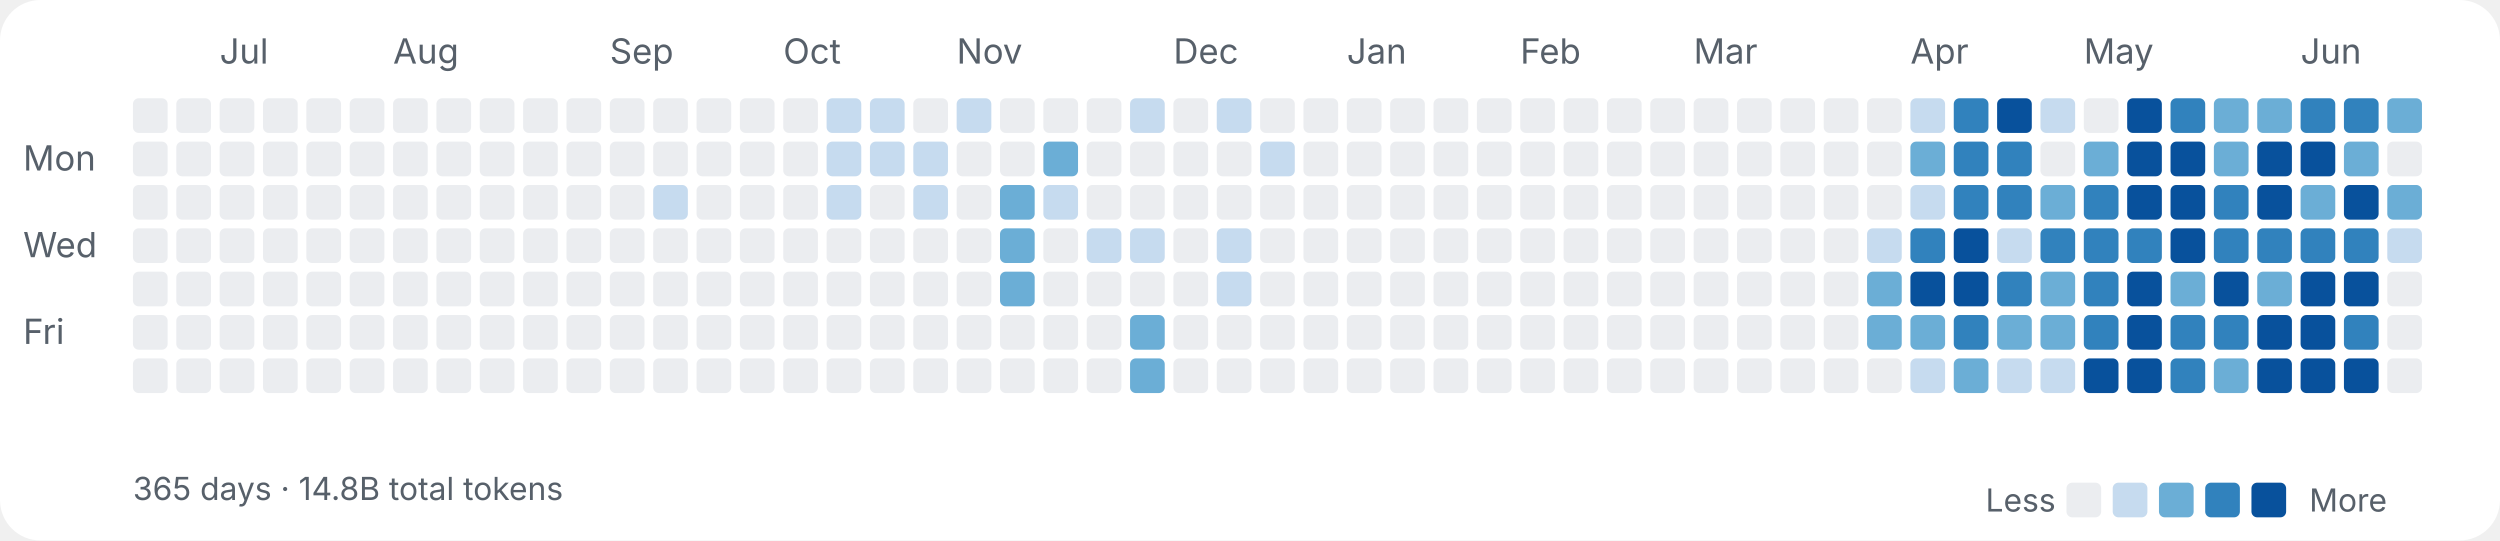
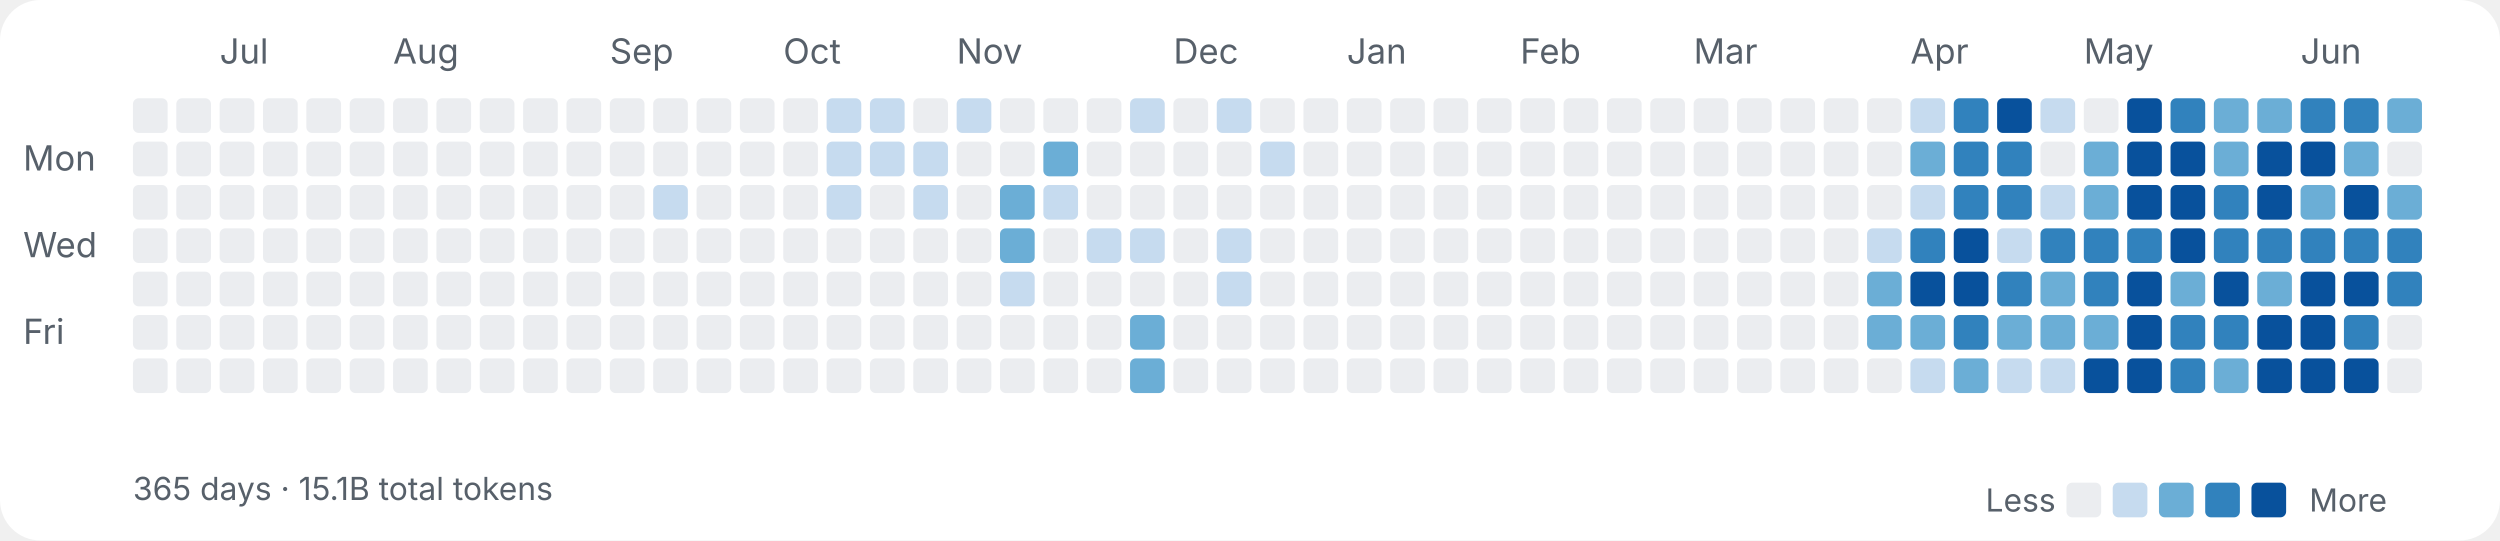
<svg xmlns="http://www.w3.org/2000/svg" width="865" height="187" viewBox="0 0 865 187" fill="none">
  <style>
.label{font:12px ui-sans-serif,system-ui,-apple-system,sans-serif;fill:#57606a}
.sub{font:11px ui-sans-serif,system-ui,-apple-system,sans-serif;fill:#57606a}
</style>
  <rect width="100%" height="100%" rx="14" fill="#ffffff" />
  <text class="label" x="8" y="59">Mon</text>
  <text class="label" x="8" y="89">Wed</text>
  <text class="label" x="8" y="119">Fri</text>
  <rect x="46" y="34" width="12" height="12" rx="2" fill="#ebedf0" />
  <rect x="46" y="49" width="12" height="12" rx="2" fill="#ebedf0" />
  <rect x="46" y="64" width="12" height="12" rx="2" fill="#ebedf0" />
  <rect x="46" y="79" width="12" height="12" rx="2" fill="#ebedf0" />
  <rect x="46" y="94" width="12" height="12" rx="2" fill="#ebedf0" />
  <rect x="46" y="109" width="12" height="12" rx="2" fill="#ebedf0" />
  <rect x="46" y="124" width="12" height="12" rx="2" fill="#ebedf0" />
  <rect x="61" y="34" width="12" height="12" rx="2" fill="#ebedf0" />
  <rect x="61" y="49" width="12" height="12" rx="2" fill="#ebedf0" />
  <rect x="61" y="64" width="12" height="12" rx="2" fill="#ebedf0" />
  <rect x="61" y="79" width="12" height="12" rx="2" fill="#ebedf0" />
  <rect x="61" y="94" width="12" height="12" rx="2" fill="#ebedf0" />
  <rect x="61" y="109" width="12" height="12" rx="2" fill="#ebedf0" />
  <rect x="61" y="124" width="12" height="12" rx="2" fill="#ebedf0" />
  <text class="label" x="76" y="22">Jul</text>
  <rect x="76" y="34" width="12" height="12" rx="2" fill="#ebedf0" />
  <rect x="76" y="49" width="12" height="12" rx="2" fill="#ebedf0" />
  <rect x="76" y="64" width="12" height="12" rx="2" fill="#ebedf0" />
  <rect x="76" y="79" width="12" height="12" rx="2" fill="#ebedf0" />
  <rect x="76" y="94" width="12" height="12" rx="2" fill="#ebedf0" />
  <rect x="76" y="109" width="12" height="12" rx="2" fill="#ebedf0" />
  <rect x="76" y="124" width="12" height="12" rx="2" fill="#ebedf0" />
  <rect x="91" y="34" width="12" height="12" rx="2" fill="#ebedf0" />
  <rect x="91" y="49" width="12" height="12" rx="2" fill="#ebedf0" />
  <rect x="91" y="64" width="12" height="12" rx="2" fill="#ebedf0" />
  <rect x="91" y="79" width="12" height="12" rx="2" fill="#ebedf0" />
  <rect x="91" y="94" width="12" height="12" rx="2" fill="#ebedf0" />
  <rect x="91" y="109" width="12" height="12" rx="2" fill="#ebedf0" />
  <rect x="91" y="124" width="12" height="12" rx="2" fill="#ebedf0" />
  <rect x="106" y="34" width="12" height="12" rx="2" fill="#ebedf0" />
  <rect x="106" y="49" width="12" height="12" rx="2" fill="#ebedf0" />
  <rect x="106" y="64" width="12" height="12" rx="2" fill="#ebedf0" />
  <rect x="106" y="79" width="12" height="12" rx="2" fill="#ebedf0" />
  <rect x="106" y="94" width="12" height="12" rx="2" fill="#ebedf0" />
  <rect x="106" y="109" width="12" height="12" rx="2" fill="#ebedf0" />
  <rect x="106" y="124" width="12" height="12" rx="2" fill="#ebedf0" />
  <rect x="121" y="34" width="12" height="12" rx="2" fill="#ebedf0" />
  <rect x="121" y="49" width="12" height="12" rx="2" fill="#ebedf0" />
  <rect x="121" y="64" width="12" height="12" rx="2" fill="#ebedf0" />
  <rect x="121" y="79" width="12" height="12" rx="2" fill="#ebedf0" />
  <rect x="121" y="94" width="12" height="12" rx="2" fill="#ebedf0" />
  <rect x="121" y="109" width="12" height="12" rx="2" fill="#ebedf0" />
  <rect x="121" y="124" width="12" height="12" rx="2" fill="#ebedf0" />
  <text class="label" x="136" y="22">Aug</text>
  <rect x="136" y="34" width="12" height="12" rx="2" fill="#ebedf0" />
  <rect x="136" y="49" width="12" height="12" rx="2" fill="#ebedf0" />
  <rect x="136" y="64" width="12" height="12" rx="2" fill="#ebedf0" />
  <rect x="136" y="79" width="12" height="12" rx="2" fill="#ebedf0" />
  <rect x="136" y="94" width="12" height="12" rx="2" fill="#ebedf0" />
  <rect x="136" y="109" width="12" height="12" rx="2" fill="#ebedf0" />
  <rect x="136" y="124" width="12" height="12" rx="2" fill="#ebedf0" />
  <rect x="151" y="34" width="12" height="12" rx="2" fill="#ebedf0" />
  <rect x="151" y="49" width="12" height="12" rx="2" fill="#ebedf0" />
  <rect x="151" y="64" width="12" height="12" rx="2" fill="#ebedf0" />
  <rect x="151" y="79" width="12" height="12" rx="2" fill="#ebedf0" />
  <rect x="151" y="94" width="12" height="12" rx="2" fill="#ebedf0" />
  <rect x="151" y="109" width="12" height="12" rx="2" fill="#ebedf0" />
  <rect x="151" y="124" width="12" height="12" rx="2" fill="#ebedf0" />
  <rect x="166" y="34" width="12" height="12" rx="2" fill="#ebedf0" />
  <rect x="166" y="49" width="12" height="12" rx="2" fill="#ebedf0" />
  <rect x="166" y="64" width="12" height="12" rx="2" fill="#ebedf0" />
  <rect x="166" y="79" width="12" height="12" rx="2" fill="#ebedf0" />
  <rect x="166" y="94" width="12" height="12" rx="2" fill="#ebedf0" />
  <rect x="166" y="109" width="12" height="12" rx="2" fill="#ebedf0" />
  <rect x="166" y="124" width="12" height="12" rx="2" fill="#ebedf0" />
  <rect x="181" y="34" width="12" height="12" rx="2" fill="#ebedf0" />
  <rect x="181" y="49" width="12" height="12" rx="2" fill="#ebedf0" />
  <rect x="181" y="64" width="12" height="12" rx="2" fill="#ebedf0" />
  <rect x="181" y="79" width="12" height="12" rx="2" fill="#ebedf0" />
  <rect x="181" y="94" width="12" height="12" rx="2" fill="#ebedf0" />
  <rect x="181" y="109" width="12" height="12" rx="2" fill="#ebedf0" />
  <rect x="181" y="124" width="12" height="12" rx="2" fill="#ebedf0" />
  <rect x="196" y="34" width="12" height="12" rx="2" fill="#ebedf0" />
  <rect x="196" y="49" width="12" height="12" rx="2" fill="#ebedf0" />
  <rect x="196" y="64" width="12" height="12" rx="2" fill="#ebedf0" />
  <rect x="196" y="79" width="12" height="12" rx="2" fill="#ebedf0" />
  <rect x="196" y="94" width="12" height="12" rx="2" fill="#ebedf0" />
  <rect x="196" y="109" width="12" height="12" rx="2" fill="#ebedf0" />
  <rect x="196" y="124" width="12" height="12" rx="2" fill="#ebedf0" />
  <text class="label" x="211" y="22">Sep</text>
  <rect x="211" y="34" width="12" height="12" rx="2" fill="#ebedf0" />
  <rect x="211" y="49" width="12" height="12" rx="2" fill="#ebedf0" />
  <rect x="211" y="64" width="12" height="12" rx="2" fill="#ebedf0" />
  <rect x="211" y="79" width="12" height="12" rx="2" fill="#ebedf0" />
  <rect x="211" y="94" width="12" height="12" rx="2" fill="#ebedf0" />
  <rect x="211" y="109" width="12" height="12" rx="2" fill="#ebedf0" />
  <rect x="211" y="124" width="12" height="12" rx="2" fill="#ebedf0" />
  <rect x="226" y="34" width="12" height="12" rx="2" fill="#ebedf0" />
  <rect x="226" y="49" width="12" height="12" rx="2" fill="#ebedf0" />
  <rect x="226" y="64" width="12" height="12" rx="2" fill="#c6dbef" />
  <rect x="226" y="79" width="12" height="12" rx="2" fill="#ebedf0" />
  <rect x="226" y="94" width="12" height="12" rx="2" fill="#ebedf0" />
  <rect x="226" y="109" width="12" height="12" rx="2" fill="#ebedf0" />
  <rect x="226" y="124" width="12" height="12" rx="2" fill="#ebedf0" />
  <rect x="241" y="34" width="12" height="12" rx="2" fill="#ebedf0" />
  <rect x="241" y="49" width="12" height="12" rx="2" fill="#ebedf0" />
  <rect x="241" y="64" width="12" height="12" rx="2" fill="#ebedf0" />
  <rect x="241" y="79" width="12" height="12" rx="2" fill="#ebedf0" />
  <rect x="241" y="94" width="12" height="12" rx="2" fill="#ebedf0" />
  <rect x="241" y="109" width="12" height="12" rx="2" fill="#ebedf0" />
  <rect x="241" y="124" width="12" height="12" rx="2" fill="#ebedf0" />
  <rect x="256" y="34" width="12" height="12" rx="2" fill="#ebedf0" />
  <rect x="256" y="49" width="12" height="12" rx="2" fill="#ebedf0" />
  <rect x="256" y="64" width="12" height="12" rx="2" fill="#ebedf0" />
  <rect x="256" y="79" width="12" height="12" rx="2" fill="#ebedf0" />
  <rect x="256" y="94" width="12" height="12" rx="2" fill="#ebedf0" />
  <rect x="256" y="109" width="12" height="12" rx="2" fill="#ebedf0" />
  <rect x="256" y="124" width="12" height="12" rx="2" fill="#ebedf0" />
  <text class="label" x="271" y="22">Oct</text>
  <rect x="271" y="34" width="12" height="12" rx="2" fill="#ebedf0" />
  <rect x="271" y="49" width="12" height="12" rx="2" fill="#ebedf0" />
  <rect x="271" y="64" width="12" height="12" rx="2" fill="#ebedf0" />
  <rect x="271" y="79" width="12" height="12" rx="2" fill="#ebedf0" />
  <rect x="271" y="94" width="12" height="12" rx="2" fill="#ebedf0" />
  <rect x="271" y="109" width="12" height="12" rx="2" fill="#ebedf0" />
  <rect x="271" y="124" width="12" height="12" rx="2" fill="#ebedf0" />
  <rect x="286" y="34" width="12" height="12" rx="2" fill="#c6dbef" />
  <rect x="286" y="49" width="12" height="12" rx="2" fill="#c6dbef" />
  <rect x="286" y="64" width="12" height="12" rx="2" fill="#c6dbef" />
  <rect x="286" y="79" width="12" height="12" rx="2" fill="#ebedf0" />
  <rect x="286" y="94" width="12" height="12" rx="2" fill="#ebedf0" />
  <rect x="286" y="109" width="12" height="12" rx="2" fill="#ebedf0" />
  <rect x="286" y="124" width="12" height="12" rx="2" fill="#ebedf0" />
  <rect x="301" y="34" width="12" height="12" rx="2" fill="#c6dbef" />
  <rect x="301" y="49" width="12" height="12" rx="2" fill="#c6dbef" />
  <rect x="301" y="64" width="12" height="12" rx="2" fill="#ebedf0" />
  <rect x="301" y="79" width="12" height="12" rx="2" fill="#ebedf0" />
  <rect x="301" y="94" width="12" height="12" rx="2" fill="#ebedf0" />
  <rect x="301" y="109" width="12" height="12" rx="2" fill="#ebedf0" />
  <rect x="301" y="124" width="12" height="12" rx="2" fill="#ebedf0" />
  <rect x="316" y="34" width="12" height="12" rx="2" fill="#ebedf0" />
  <rect x="316" y="49" width="12" height="12" rx="2" fill="#c6dbef" />
  <rect x="316" y="64" width="12" height="12" rx="2" fill="#c6dbef" />
  <rect x="316" y="79" width="12" height="12" rx="2" fill="#ebedf0" />
  <rect x="316" y="94" width="12" height="12" rx="2" fill="#ebedf0" />
  <rect x="316" y="109" width="12" height="12" rx="2" fill="#ebedf0" />
  <rect x="316" y="124" width="12" height="12" rx="2" fill="#ebedf0" />
  <text class="label" x="331" y="22">Nov</text>
  <rect x="331" y="34" width="12" height="12" rx="2" fill="#c6dbef" />
  <rect x="331" y="49" width="12" height="12" rx="2" fill="#ebedf0" />
  <rect x="331" y="64" width="12" height="12" rx="2" fill="#ebedf0" />
  <rect x="331" y="79" width="12" height="12" rx="2" fill="#ebedf0" />
  <rect x="331" y="94" width="12" height="12" rx="2" fill="#ebedf0" />
  <rect x="331" y="109" width="12" height="12" rx="2" fill="#ebedf0" />
  <rect x="331" y="124" width="12" height="12" rx="2" fill="#ebedf0" />
  <rect x="346" y="34" width="12" height="12" rx="2" fill="#ebedf0" />
  <rect x="346" y="49" width="12" height="12" rx="2" fill="#ebedf0" />
  <rect x="346" y="64" width="12" height="12" rx="2" fill="#6baed6" />
  <rect x="346" y="79" width="12" height="12" rx="2" fill="#6baed6" />
-   <rect x="346" y="94" width="12" height="12" rx="2" fill="#6baed6" />
+   <rect x="346" y="94" width="12" height="12" rx="2" fill="#c6dbef" />
  <rect x="346" y="109" width="12" height="12" rx="2" fill="#ebedf0" />
  <rect x="346" y="124" width="12" height="12" rx="2" fill="#ebedf0" />
  <rect x="361" y="34" width="12" height="12" rx="2" fill="#ebedf0" />
  <rect x="361" y="49" width="12" height="12" rx="2" fill="#6baed6" />
  <rect x="361" y="64" width="12" height="12" rx="2" fill="#c6dbef" />
  <rect x="361" y="79" width="12" height="12" rx="2" fill="#ebedf0" />
  <rect x="361" y="94" width="12" height="12" rx="2" fill="#ebedf0" />
  <rect x="361" y="109" width="12" height="12" rx="2" fill="#ebedf0" />
  <rect x="361" y="124" width="12" height="12" rx="2" fill="#ebedf0" />
  <rect x="376" y="34" width="12" height="12" rx="2" fill="#ebedf0" />
  <rect x="376" y="49" width="12" height="12" rx="2" fill="#ebedf0" />
  <rect x="376" y="64" width="12" height="12" rx="2" fill="#ebedf0" />
  <rect x="376" y="79" width="12" height="12" rx="2" fill="#c6dbef" />
  <rect x="376" y="94" width="12" height="12" rx="2" fill="#ebedf0" />
  <rect x="376" y="109" width="12" height="12" rx="2" fill="#ebedf0" />
  <rect x="376" y="124" width="12" height="12" rx="2" fill="#ebedf0" />
  <rect x="391" y="34" width="12" height="12" rx="2" fill="#c6dbef" />
  <rect x="391" y="49" width="12" height="12" rx="2" fill="#ebedf0" />
  <rect x="391" y="64" width="12" height="12" rx="2" fill="#ebedf0" />
  <rect x="391" y="79" width="12" height="12" rx="2" fill="#c6dbef" />
  <rect x="391" y="94" width="12" height="12" rx="2" fill="#ebedf0" />
  <rect x="391" y="109" width="12" height="12" rx="2" fill="#6baed6" />
  <rect x="391" y="124" width="12" height="12" rx="2" fill="#6baed6" />
  <text class="label" x="406" y="22">Dec</text>
  <rect x="406" y="34" width="12" height="12" rx="2" fill="#ebedf0" />
  <rect x="406" y="49" width="12" height="12" rx="2" fill="#ebedf0" />
  <rect x="406" y="64" width="12" height="12" rx="2" fill="#ebedf0" />
  <rect x="406" y="79" width="12" height="12" rx="2" fill="#ebedf0" />
  <rect x="406" y="94" width="12" height="12" rx="2" fill="#ebedf0" />
  <rect x="406" y="109" width="12" height="12" rx="2" fill="#ebedf0" />
  <rect x="406" y="124" width="12" height="12" rx="2" fill="#ebedf0" />
  <rect x="421" y="34" width="12" height="12" rx="2" fill="#c6dbef" />
  <rect x="421" y="49" width="12" height="12" rx="2" fill="#ebedf0" />
  <rect x="421" y="64" width="12" height="12" rx="2" fill="#ebedf0" />
  <rect x="421" y="79" width="12" height="12" rx="2" fill="#c6dbef" />
  <rect x="421" y="94" width="12" height="12" rx="2" fill="#c6dbef" />
  <rect x="421" y="109" width="12" height="12" rx="2" fill="#ebedf0" />
  <rect x="421" y="124" width="12" height="12" rx="2" fill="#ebedf0" />
  <rect x="436" y="34" width="12" height="12" rx="2" fill="#ebedf0" />
  <rect x="436" y="49" width="12" height="12" rx="2" fill="#c6dbef" />
  <rect x="436" y="64" width="12" height="12" rx="2" fill="#ebedf0" />
  <rect x="436" y="79" width="12" height="12" rx="2" fill="#ebedf0" />
  <rect x="436" y="94" width="12" height="12" rx="2" fill="#ebedf0" />
  <rect x="436" y="109" width="12" height="12" rx="2" fill="#ebedf0" />
  <rect x="436" y="124" width="12" height="12" rx="2" fill="#ebedf0" />
  <rect x="451" y="34" width="12" height="12" rx="2" fill="#ebedf0" />
  <rect x="451" y="49" width="12" height="12" rx="2" fill="#ebedf0" />
  <rect x="451" y="64" width="12" height="12" rx="2" fill="#ebedf0" />
  <rect x="451" y="79" width="12" height="12" rx="2" fill="#ebedf0" />
  <rect x="451" y="94" width="12" height="12" rx="2" fill="#ebedf0" />
  <rect x="451" y="109" width="12" height="12" rx="2" fill="#ebedf0" />
  <rect x="451" y="124" width="12" height="12" rx="2" fill="#ebedf0" />
  <text class="label" x="466" y="22">Jan</text>
  <rect x="466" y="34" width="12" height="12" rx="2" fill="#ebedf0" />
  <rect x="466" y="49" width="12" height="12" rx="2" fill="#ebedf0" />
  <rect x="466" y="64" width="12" height="12" rx="2" fill="#ebedf0" />
  <rect x="466" y="79" width="12" height="12" rx="2" fill="#ebedf0" />
  <rect x="466" y="94" width="12" height="12" rx="2" fill="#ebedf0" />
  <rect x="466" y="109" width="12" height="12" rx="2" fill="#ebedf0" />
  <rect x="466" y="124" width="12" height="12" rx="2" fill="#ebedf0" />
  <rect x="481" y="34" width="12" height="12" rx="2" fill="#ebedf0" />
  <rect x="481" y="49" width="12" height="12" rx="2" fill="#ebedf0" />
  <rect x="481" y="64" width="12" height="12" rx="2" fill="#ebedf0" />
  <rect x="481" y="79" width="12" height="12" rx="2" fill="#ebedf0" />
  <rect x="481" y="94" width="12" height="12" rx="2" fill="#ebedf0" />
  <rect x="481" y="109" width="12" height="12" rx="2" fill="#ebedf0" />
  <rect x="481" y="124" width="12" height="12" rx="2" fill="#ebedf0" />
  <rect x="496" y="34" width="12" height="12" rx="2" fill="#ebedf0" />
  <rect x="496" y="49" width="12" height="12" rx="2" fill="#ebedf0" />
  <rect x="496" y="64" width="12" height="12" rx="2" fill="#ebedf0" />
  <rect x="496" y="79" width="12" height="12" rx="2" fill="#ebedf0" />
  <rect x="496" y="94" width="12" height="12" rx="2" fill="#ebedf0" />
  <rect x="496" y="109" width="12" height="12" rx="2" fill="#ebedf0" />
  <rect x="496" y="124" width="12" height="12" rx="2" fill="#ebedf0" />
  <rect x="511" y="34" width="12" height="12" rx="2" fill="#ebedf0" />
  <rect x="511" y="49" width="12" height="12" rx="2" fill="#ebedf0" />
  <rect x="511" y="64" width="12" height="12" rx="2" fill="#ebedf0" />
  <rect x="511" y="79" width="12" height="12" rx="2" fill="#ebedf0" />
  <rect x="511" y="94" width="12" height="12" rx="2" fill="#ebedf0" />
  <rect x="511" y="109" width="12" height="12" rx="2" fill="#ebedf0" />
  <rect x="511" y="124" width="12" height="12" rx="2" fill="#ebedf0" />
  <text class="label" x="526" y="22">Feb</text>
  <rect x="526" y="34" width="12" height="12" rx="2" fill="#ebedf0" />
  <rect x="526" y="49" width="12" height="12" rx="2" fill="#ebedf0" />
  <rect x="526" y="64" width="12" height="12" rx="2" fill="#ebedf0" />
  <rect x="526" y="79" width="12" height="12" rx="2" fill="#ebedf0" />
  <rect x="526" y="94" width="12" height="12" rx="2" fill="#ebedf0" />
  <rect x="526" y="109" width="12" height="12" rx="2" fill="#ebedf0" />
  <rect x="526" y="124" width="12" height="12" rx="2" fill="#ebedf0" />
  <rect x="541" y="34" width="12" height="12" rx="2" fill="#ebedf0" />
  <rect x="541" y="49" width="12" height="12" rx="2" fill="#ebedf0" />
  <rect x="541" y="64" width="12" height="12" rx="2" fill="#ebedf0" />
  <rect x="541" y="79" width="12" height="12" rx="2" fill="#ebedf0" />
  <rect x="541" y="94" width="12" height="12" rx="2" fill="#ebedf0" />
  <rect x="541" y="109" width="12" height="12" rx="2" fill="#ebedf0" />
  <rect x="541" y="124" width="12" height="12" rx="2" fill="#ebedf0" />
  <rect x="556" y="34" width="12" height="12" rx="2" fill="#ebedf0" />
  <rect x="556" y="49" width="12" height="12" rx="2" fill="#ebedf0" />
  <rect x="556" y="64" width="12" height="12" rx="2" fill="#ebedf0" />
  <rect x="556" y="79" width="12" height="12" rx="2" fill="#ebedf0" />
  <rect x="556" y="94" width="12" height="12" rx="2" fill="#ebedf0" />
  <rect x="556" y="109" width="12" height="12" rx="2" fill="#ebedf0" />
  <rect x="556" y="124" width="12" height="12" rx="2" fill="#ebedf0" />
  <rect x="571" y="34" width="12" height="12" rx="2" fill="#ebedf0" />
  <rect x="571" y="49" width="12" height="12" rx="2" fill="#ebedf0" />
  <rect x="571" y="64" width="12" height="12" rx="2" fill="#ebedf0" />
  <rect x="571" y="79" width="12" height="12" rx="2" fill="#ebedf0" />
  <rect x="571" y="94" width="12" height="12" rx="2" fill="#ebedf0" />
  <rect x="571" y="109" width="12" height="12" rx="2" fill="#ebedf0" />
  <rect x="571" y="124" width="12" height="12" rx="2" fill="#ebedf0" />
  <text class="label" x="586" y="22">Mar</text>
  <rect x="586" y="34" width="12" height="12" rx="2" fill="#ebedf0" />
  <rect x="586" y="49" width="12" height="12" rx="2" fill="#ebedf0" />
  <rect x="586" y="64" width="12" height="12" rx="2" fill="#ebedf0" />
  <rect x="586" y="79" width="12" height="12" rx="2" fill="#ebedf0" />
  <rect x="586" y="94" width="12" height="12" rx="2" fill="#ebedf0" />
  <rect x="586" y="109" width="12" height="12" rx="2" fill="#ebedf0" />
  <rect x="586" y="124" width="12" height="12" rx="2" fill="#ebedf0" />
  <rect x="601" y="34" width="12" height="12" rx="2" fill="#ebedf0" />
  <rect x="601" y="49" width="12" height="12" rx="2" fill="#ebedf0" />
  <rect x="601" y="64" width="12" height="12" rx="2" fill="#ebedf0" />
  <rect x="601" y="79" width="12" height="12" rx="2" fill="#ebedf0" />
  <rect x="601" y="94" width="12" height="12" rx="2" fill="#ebedf0" />
  <rect x="601" y="109" width="12" height="12" rx="2" fill="#ebedf0" />
  <rect x="601" y="124" width="12" height="12" rx="2" fill="#ebedf0" />
  <rect x="616" y="34" width="12" height="12" rx="2" fill="#ebedf0" />
  <rect x="616" y="49" width="12" height="12" rx="2" fill="#ebedf0" />
  <rect x="616" y="64" width="12" height="12" rx="2" fill="#ebedf0" />
  <rect x="616" y="79" width="12" height="12" rx="2" fill="#ebedf0" />
  <rect x="616" y="94" width="12" height="12" rx="2" fill="#ebedf0" />
  <rect x="616" y="109" width="12" height="12" rx="2" fill="#ebedf0" />
  <rect x="616" y="124" width="12" height="12" rx="2" fill="#ebedf0" />
  <rect x="631" y="34" width="12" height="12" rx="2" fill="#ebedf0" />
  <rect x="631" y="49" width="12" height="12" rx="2" fill="#ebedf0" />
  <rect x="631" y="64" width="12" height="12" rx="2" fill="#ebedf0" />
  <rect x="631" y="79" width="12" height="12" rx="2" fill="#ebedf0" />
  <rect x="631" y="94" width="12" height="12" rx="2" fill="#ebedf0" />
  <rect x="631" y="109" width="12" height="12" rx="2" fill="#ebedf0" />
  <rect x="631" y="124" width="12" height="12" rx="2" fill="#ebedf0" />
  <rect x="646" y="34" width="12" height="12" rx="2" fill="#ebedf0" />
  <rect x="646" y="49" width="12" height="12" rx="2" fill="#ebedf0" />
  <rect x="646" y="64" width="12" height="12" rx="2" fill="#ebedf0" />
  <rect x="646" y="79" width="12" height="12" rx="2" fill="#c6dbef" />
  <rect x="646" y="94" width="12" height="12" rx="2" fill="#6baed6" />
  <rect x="646" y="109" width="12" height="12" rx="2" fill="#6baed6" />
  <rect x="646" y="124" width="12" height="12" rx="2" fill="#ebedf0" />
  <text class="label" x="661" y="22">Apr</text>
  <rect x="661" y="34" width="12" height="12" rx="2" fill="#c6dbef" />
  <rect x="661" y="49" width="12" height="12" rx="2" fill="#6baed6" />
  <rect x="661" y="64" width="12" height="12" rx="2" fill="#c6dbef" />
  <rect x="661" y="79" width="12" height="12" rx="2" fill="#3182bd" />
  <rect x="661" y="94" width="12" height="12" rx="2" fill="#08519c" />
  <rect x="661" y="109" width="12" height="12" rx="2" fill="#6baed6" />
  <rect x="661" y="124" width="12" height="12" rx="2" fill="#c6dbef" />
  <rect x="676" y="34" width="12" height="12" rx="2" fill="#3182bd" />
  <rect x="676" y="49" width="12" height="12" rx="2" fill="#3182bd" />
  <rect x="676" y="64" width="12" height="12" rx="2" fill="#3182bd" />
  <rect x="676" y="79" width="12" height="12" rx="2" fill="#08519c" />
  <rect x="676" y="94" width="12" height="12" rx="2" fill="#08519c" />
  <rect x="676" y="109" width="12" height="12" rx="2" fill="#3182bd" />
  <rect x="676" y="124" width="12" height="12" rx="2" fill="#6baed6" />
  <rect x="691" y="34" width="12" height="12" rx="2" fill="#08519c" />
  <rect x="691" y="49" width="12" height="12" rx="2" fill="#3182bd" />
  <rect x="691" y="64" width="12" height="12" rx="2" fill="#3182bd" />
  <rect x="691" y="79" width="12" height="12" rx="2" fill="#c6dbef" />
  <rect x="691" y="94" width="12" height="12" rx="2" fill="#3182bd" />
  <rect x="691" y="109" width="12" height="12" rx="2" fill="#6baed6" />
  <rect x="691" y="124" width="12" height="12" rx="2" fill="#c6dbef" />
  <rect x="706" y="34" width="12" height="12" rx="2" fill="#c6dbef" />
  <rect x="706" y="49" width="12" height="12" rx="2" fill="#ebedf0" />
-   <rect x="706" y="64" width="12" height="12" rx="2" fill="#6baed6" />
+   <rect x="706" y="64" width="12" height="12" rx="2" fill="#c6dbef" />
  <rect x="706" y="79" width="12" height="12" rx="2" fill="#3182bd" />
  <rect x="706" y="94" width="12" height="12" rx="2" fill="#6baed6" />
  <rect x="706" y="109" width="12" height="12" rx="2" fill="#6baed6" />
  <rect x="706" y="124" width="12" height="12" rx="2" fill="#c6dbef" />
  <text class="label" x="721" y="22">May</text>
  <rect x="721" y="34" width="12" height="12" rx="2" fill="#ebedf0" />
  <rect x="721" y="49" width="12" height="12" rx="2" fill="#6baed6" />
-   <rect x="721" y="64" width="12" height="12" rx="2" fill="#3182bd" />
+   <rect x="721" y="64" width="12" height="12" rx="2" fill="#6baed6" />
  <rect x="721" y="79" width="12" height="12" rx="2" fill="#3182bd" />
  <rect x="721" y="94" width="12" height="12" rx="2" fill="#3182bd" />
-   <rect x="721" y="109" width="12" height="12" rx="2" fill="#3182bd" />
+   <rect x="721" y="109" width="12" height="12" rx="2" fill="#6baed6" />
  <rect x="721" y="124" width="12" height="12" rx="2" fill="#08519c" />
  <rect x="736" y="34" width="12" height="12" rx="2" fill="#08519c" />
  <rect x="736" y="49" width="12" height="12" rx="2" fill="#08519c" />
  <rect x="736" y="64" width="12" height="12" rx="2" fill="#08519c" />
  <rect x="736" y="79" width="12" height="12" rx="2" fill="#3182bd" />
  <rect x="736" y="94" width="12" height="12" rx="2" fill="#08519c" />
  <rect x="736" y="109" width="12" height="12" rx="2" fill="#08519c" />
  <rect x="736" y="124" width="12" height="12" rx="2" fill="#08519c" />
  <rect x="751" y="34" width="12" height="12" rx="2" fill="#3182bd" />
  <rect x="751" y="49" width="12" height="12" rx="2" fill="#08519c" />
  <rect x="751" y="64" width="12" height="12" rx="2" fill="#08519c" />
  <rect x="751" y="79" width="12" height="12" rx="2" fill="#08519c" />
  <rect x="751" y="94" width="12" height="12" rx="2" fill="#6baed6" />
  <rect x="751" y="109" width="12" height="12" rx="2" fill="#3182bd" />
  <rect x="751" y="124" width="12" height="12" rx="2" fill="#3182bd" />
  <rect x="766" y="34" width="12" height="12" rx="2" fill="#6baed6" />
  <rect x="766" y="49" width="12" height="12" rx="2" fill="#6baed6" />
  <rect x="766" y="64" width="12" height="12" rx="2" fill="#3182bd" />
  <rect x="766" y="79" width="12" height="12" rx="2" fill="#3182bd" />
  <rect x="766" y="94" width="12" height="12" rx="2" fill="#08519c" />
  <rect x="766" y="109" width="12" height="12" rx="2" fill="#3182bd" />
  <rect x="766" y="124" width="12" height="12" rx="2" fill="#6baed6" />
  <rect x="781" y="34" width="12" height="12" rx="2" fill="#6baed6" />
  <rect x="781" y="49" width="12" height="12" rx="2" fill="#08519c" />
  <rect x="781" y="64" width="12" height="12" rx="2" fill="#08519c" />
  <rect x="781" y="79" width="12" height="12" rx="2" fill="#3182bd" />
  <rect x="781" y="94" width="12" height="12" rx="2" fill="#6baed6" />
  <rect x="781" y="109" width="12" height="12" rx="2" fill="#08519c" />
  <rect x="781" y="124" width="12" height="12" rx="2" fill="#08519c" />
  <text class="label" x="796" y="22">Jun</text>
  <rect x="796" y="34" width="12" height="12" rx="2" fill="#3182bd" />
  <rect x="796" y="49" width="12" height="12" rx="2" fill="#08519c" />
  <rect x="796" y="64" width="12" height="12" rx="2" fill="#6baed6" />
  <rect x="796" y="79" width="12" height="12" rx="2" fill="#3182bd" />
  <rect x="796" y="94" width="12" height="12" rx="2" fill="#08519c" />
  <rect x="796" y="109" width="12" height="12" rx="2" fill="#08519c" />
  <rect x="796" y="124" width="12" height="12" rx="2" fill="#08519c" />
  <rect x="811" y="34" width="12" height="12" rx="2" fill="#3182bd" />
  <rect x="811" y="49" width="12" height="12" rx="2" fill="#6baed6" />
  <rect x="811" y="64" width="12" height="12" rx="2" fill="#08519c" />
  <rect x="811" y="79" width="12" height="12" rx="2" fill="#3182bd" />
  <rect x="811" y="94" width="12" height="12" rx="2" fill="#08519c" />
  <rect x="811" y="109" width="12" height="12" rx="2" fill="#3182bd" />
  <rect x="811" y="124" width="12" height="12" rx="2" fill="#08519c" />
  <rect x="826" y="34" width="12" height="12" rx="2" fill="#6baed6" />
  <rect x="826" y="49" width="12" height="12" rx="2" fill="#ebedf0" />
  <rect x="826" y="64" width="12" height="12" rx="2" fill="#6baed6" />
-   <rect x="826" y="79" width="12" height="12" rx="2" fill="#c6dbef" />
-   <rect x="826" y="94" width="12" height="12" rx="2" fill="#ebedf0" />
+   <rect x="826" y="79" width="12" height="12" rx="2" fill="#3182bd" />
+   <rect x="826" y="94" width="12" height="12" rx="2" fill="#3182bd" />
  <rect x="826" y="109" width="12" height="12" rx="2" fill="#ebedf0" />
  <rect x="826" y="124" width="12" height="12" rx="2" fill="#ebedf0" />
  <text class="sub" x="687" y="177">Less</text>
  <rect x="715" y="167" width="12" height="12" rx="2" fill="#ebedf0" />
  <rect x="731" y="167" width="12" height="12" rx="2" fill="#c6dbef" />
  <rect x="747" y="167" width="12" height="12" rx="2" fill="#6baed6" />
  <rect x="763" y="167" width="12" height="12" rx="2" fill="#3182bd" />
  <rect x="779" y="167" width="12" height="12" rx="2" fill="#08519c" />
  <text class="sub" x="799" y="177">More</text>
-   <text class="sub" x="46" y="173">365 days · 14.8B total tokens</text>
+   <text class="sub" x="46" y="173">365 days · 15.1B total tokens</text>
</svg>
